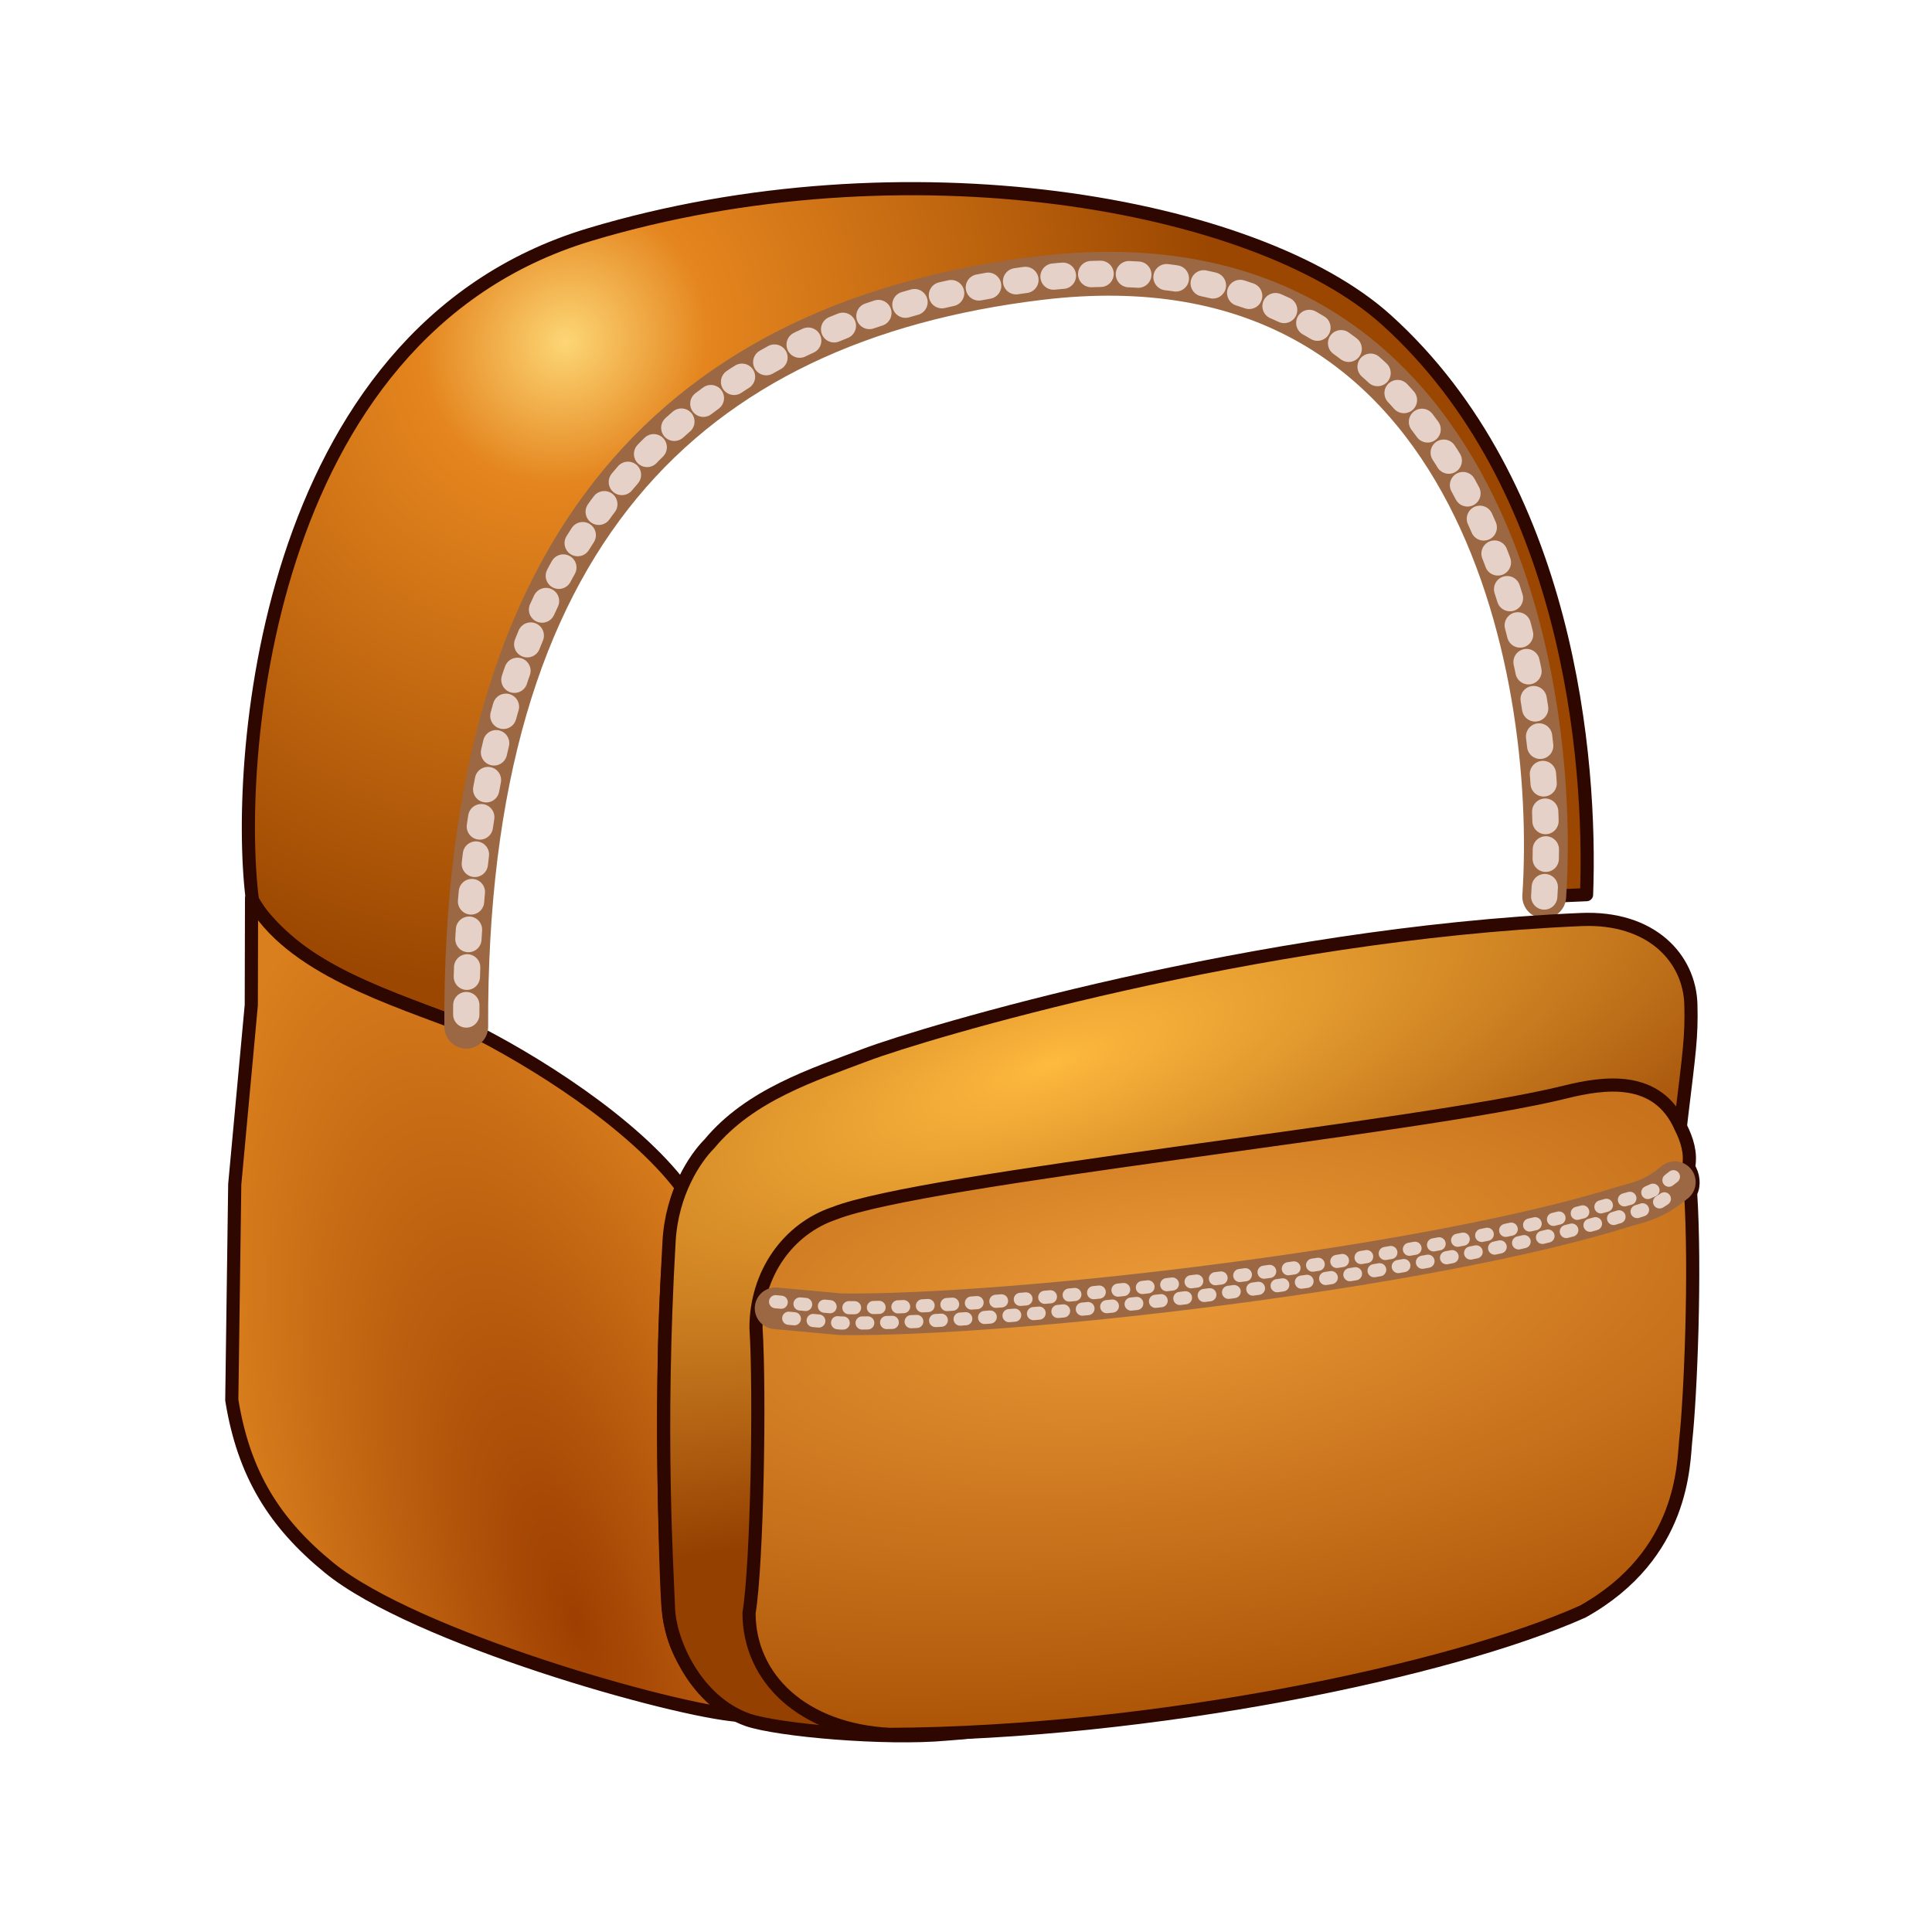
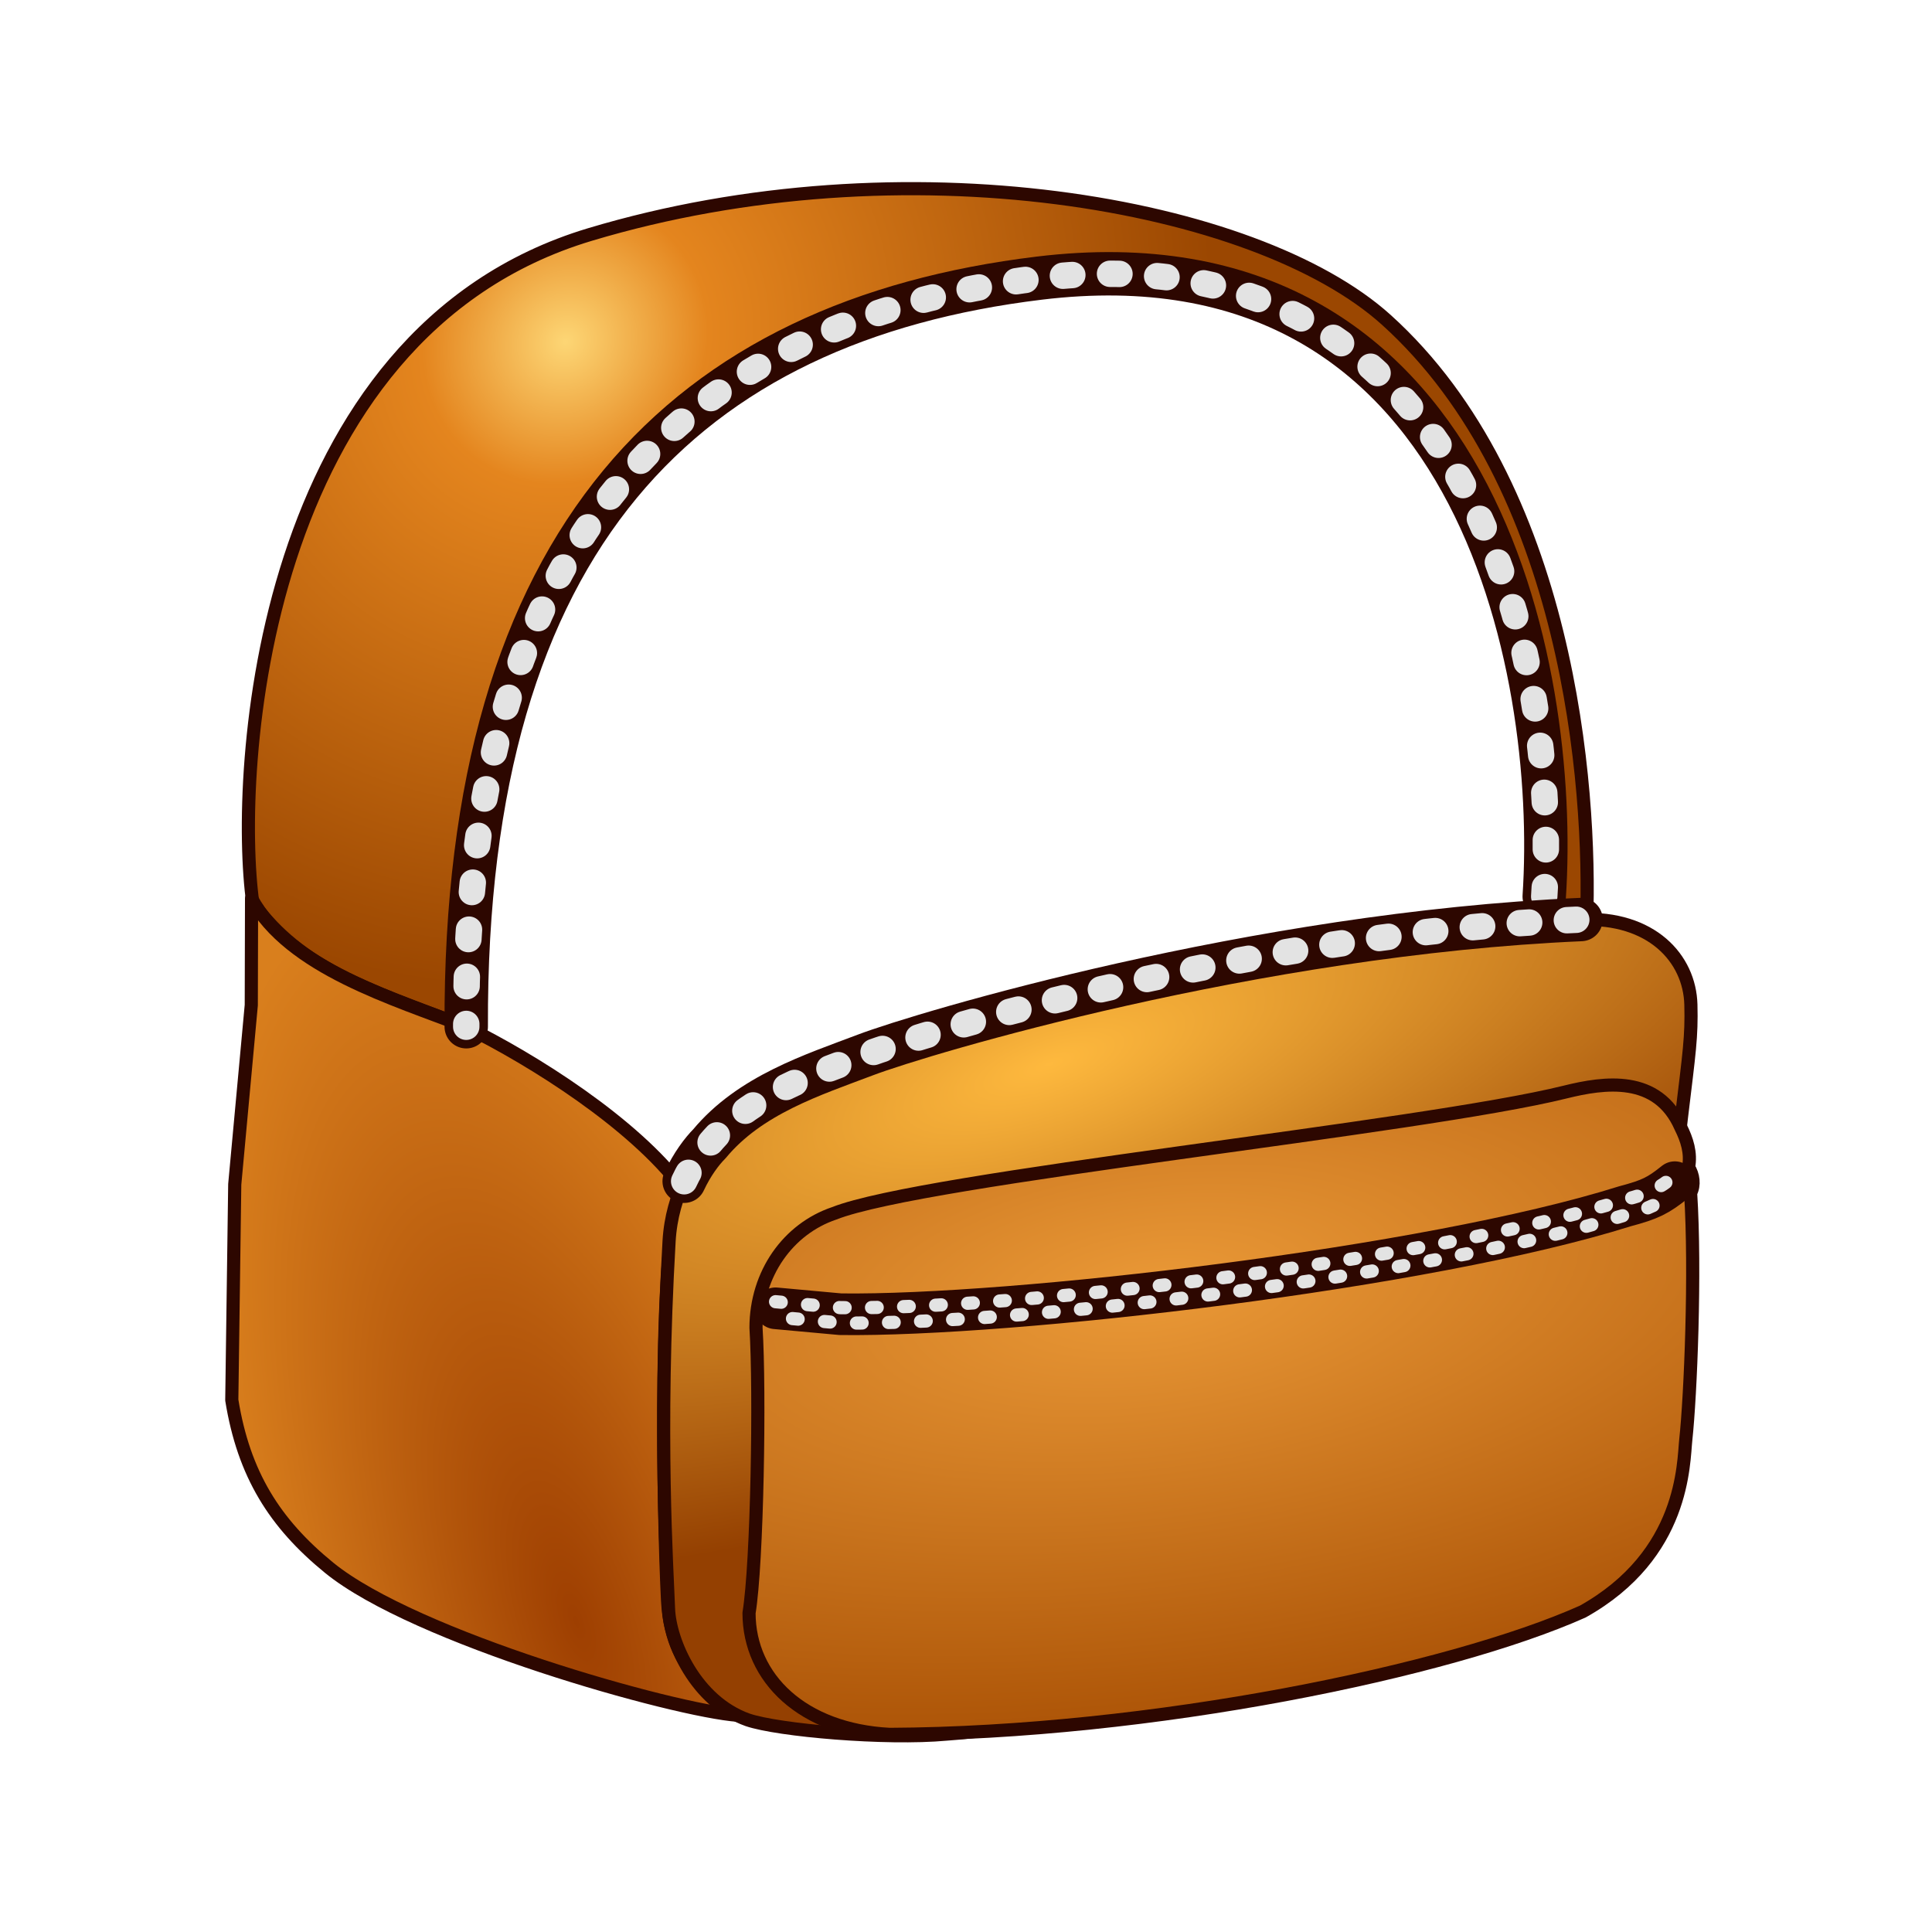
<svg xmlns="http://www.w3.org/2000/svg" xmlns:ns1="https://boxy-svg.com" width="1024px" height="1024px" viewBox="0 0 1024 1024">
  <defs>
    <ns1:export>
      <ns1:file format="png" path="AppIcon-16x16.png" width="16" height="16" />
      <ns1:file format="png" path="AppIcon-16x16@2x.png" width="32" height="32" />
      <ns1:file format="png" path="AppIcon-32x32.png" width="32" height="32" />
      <ns1:file format="png" path="AppIcon-32x32@2x.png" width="64" height="64" />
      <ns1:file format="png" path="AppIcon-128x128.png" width="128" height="128" />
      <ns1:file format="png" path="AppIcon-128x128@2x.png" width="256" height="256" />
      <ns1:file format="png" path="AppIcon-256x256.png" width="256" height="256" />
      <ns1:file format="png" path="AppIcon-256x256@2x.png" width="512" height="512" />
      <ns1:file format="png" path="AppIcon-512x512.png" width="512" height="512" />
      <ns1:file format="png" path="AppIcon-512x512@2x.png" width="1024" height="1024" />
    </ns1:export>
    <ns1:guide x="0" y="100" angle="90" />
    <ns1:guide x="0" y="920" angle="90" />
    <ns1:guide x="100" y="0" angle="0" />
    <ns1:guide x="920" y="0" angle="0" />
    <radialGradient gradientUnits="userSpaceOnUse" cx="393.031" cy="279.155" r="305.528" id="gradient-0" gradientTransform="matrix(0.764007, 0.764007, -0.82113, 0.82113, 228.6653, -348.3533)">
      <stop offset="0" style="stop-color: rgb(253, 214, 117);" />
      <stop offset="0.221" style="stop-color: rgb(228, 133, 30);" />
      <stop offset="1" style="stop-color: rgb(155, 71, 1);" />
    </radialGradient>
    <radialGradient gradientUnits="userSpaceOnUse" cx="402.386" cy="755.861" r="114.892" id="gradient-1" gradientTransform="matrix(1.277844, -0.413563, 1.069111, 3.303392, -1016.773, -1470.896)">
      <stop offset="0" style="stop-color: rgb(158, 63, 1);" />
      <stop offset="1" style="stop-color: rgb(217, 127, 29);" />
    </radialGradient>
    <radialGradient gradientUnits="userSpaceOnUse" cx="647.973" cy="600.198" r="234.456" id="gradient-3" gradientTransform="matrix(2.392104, -0.827581, 0.287721, 0.831649, -1166.674, 601.1943)">
      <stop offset="0" style="stop-color: rgb(254, 185, 62);" />
      <stop offset="1" style="stop-color: rgb(148, 64, 1);" />
    </radialGradient>
    <radialGradient gradientUnits="userSpaceOnUse" cx="701.975" cy="707.224" r="215.443" id="gradient-2" gradientTransform="matrix(2.78294, -0.375769, 0.15539, 1.15081, -1451.756, 133.9493)">
      <stop offset="0" style="stop-color: rgb(234, 153, 55);" />
      <stop offset="1" style="stop-color: rgb(166, 77, 2);" />
    </radialGradient>
  </defs>
-   <path id="path3" stroke="#2d0700" stroke-width="6px" d="M 247.116 544.191 C 193.008 523.785 159.703 513.379 133.995 478.638 C 124.436 410.262 136.791 177.108 312.619 124.318 C 478.824 74.416 665.694 107.181 734.768 169.522 C 831.543 256.864 843.597 402.54 840.915 474.189 L 818.472 475.164 C 826.508 353.937 782.255 119.327 550.791 147.424 C 364.326 170.06 246.034 283.717 247.116 544.191 Z" style="fill: url(&quot;#gradient-0&quot;); stroke-linecap: round; stroke-linejoin: round; stroke-width: 6.968;" />
+   <path id="path3" stroke="#2d0700" stroke-width="6px" d="M 247.116 544.191 C 193.008 523.785 159.703 513.379 133.995 478.638 C 124.436 410.262 136.791 177.108 312.619 124.318 C 478.824 74.416 665.694 107.181 734.768 169.522 C 831.543 256.864 843.597 417.166 840.915 488.815 L 818.472 489.79 C 826.508 368.563 782.255 119.327 550.791 147.424 C 364.326 170.06 246.034 283.717 247.116 544.191 Z" style="fill: url(&quot;#gradient-0&quot;); stroke-linecap: round; stroke-linejoin: round; stroke-width: 6.968;" />
  <path id="path4" d="M 133.33 476.182 L 133.186 532.721 L 124.419 627.715 L 122.855 742.063 C 129.196 781.408 145.608 807.423 174.445 830.944 C 219.812 867.947 357.32 906.714 391.301 909.161 C 385.492 898.737 356.083 891.803 353.814 848.282 C 351.545 804.762 348.46 650.429 361.472 629.556 C 335.717 595.267 282.623 561.776 246.964 544.243 C 209.15 529.426 153.351 513.21 133.33 476.182 Z" style="stroke-linecap: round; stroke-linejoin: round; stroke-width: 6.968; stroke: rgb(45, 7, 0); fill: url(&quot;#gradient-1&quot;);" />
  <g>
-     <path id="path-1" d="M 818.472 475.164 C 826.508 353.937 782.255 119.327 550.791 147.424 C 364.326 170.06 246.034 283.717 247.116 544.191" style="fill: none; stroke: rgb(156, 104, 67); stroke-linejoin: round; stroke-width: 23.225; stroke-linecap: round;" />
-     <path id="path-2" d="M 818.472 475.164 C 826.508 353.937 782.255 119.327 550.791 147.424 C 364.326 170.06 246.034 283.717 247.116 544.191" style="fill: none; stroke-linejoin: round; stroke-linecap: round; stroke: rgb(230, 209, 200); stroke-dasharray: 5, 15; stroke-width: 13.935;" />
+     <path id="path-1" d="M 818.472 475.164 C 826.508 353.937 782.255 119.327 550.791 147.424 C 364.326 170.06 246.034 283.717 247.116 544.191" style="fill: none; stroke-linejoin: round; stroke-linecap: round; stroke-width: 23px; stroke: rgb(45, 7, 0);" />
+     <path id="path-2" d="M 818.472 475.164 C 826.508 353.937 782.255 119.327 550.791 147.424 C 364.326 170.06 246.034 283.717 247.116 544.191" style="fill: none; stroke-linejoin: round; stroke-linecap: round; stroke-dasharray: 5, 20; stroke-width: 14px; stroke: rgb(227, 227, 227);" />
  </g>
  <g>
-     <path style="stroke-width: 6.968; stroke-linejoin: round; stroke-linecap: round; stroke: rgb(45, 7, 0); fill: url(&quot;#gradient-3&quot;);" d="M 354.625 657.858 C 356.11 632.09 368.423 613.836 376.006 606.226 C 397.493 580.326 430.812 569.714 458.764 559.12 C 488.919 547.69 665.237 494.836 837.972 487.374 C 875.26 485.764 895.585 507.895 896.205 532.513 C 896.636 549.642 895.367 557.62 891.161 592.513 C 883.29 657.811 889.266 762.344 881.775 785.706 C 872.069 824.132 839.485 844.32 812.869 852.981 C 789.964 863.976 569.766 914.648 501.678 919.111 C 469.174 922.09 412.473 917.073 396.303 911.566 C 368.754 901.786 354.935 870.127 354.321 852.429 C 353.63 832.528 348.74 759.966 354.625 657.858 Z" />
-     <path style="stroke-linecap: round; stroke-linejoin: round; stroke: rgb(45, 7, 0); stroke-width: 6.968; fill: url(&quot;#gradient-2&quot;);" d="M 396.999 854.914 C 401.347 828.611 402.853 737.664 400.693 703.694 C 400.76 674.989 417.804 651.32 442.114 643.106 C 489.536 624.324 753.294 597.744 829.599 578.803 C 850.349 573.653 878.572 569.592 890.817 597.446 C 894.099 604.013 896.431 611.081 894.969 618.725 C 897.551 622.723 898.253 628.126 896.056 632.225 C 898.761 673.955 896.027 739.817 893.503 763.068 C 892.17 775.346 892.992 823.893 838.881 854.17 C 768.54 885.612 610.588 918.588 471.442 919.254 C 425.623 916.86 397.064 889.666 396.999 854.914 Z" />
    <g>
-       <path style="fill: none; stroke-linejoin: round; stroke-linecap: round; stroke-width: 22.064; stroke: rgb(156, 104, 67);" d="M 411.076 693.419 L 445.496 696.566 C 535.825 697.748 757.004 672.202 861.177 639.371 C 874.784 635.758 878.815 633.69 887.703 626.578" />
-       <path style="fill: none; stroke-linejoin: round; stroke-linecap: round; stroke: rgb(230, 209, 199); stroke-dasharray: 3, 10; stroke-width: 6.968;" d="M 411.076 689.935 L 445.496 693.082 C 535.825 694.264 757.004 668.718 861.177 635.887 C 874.784 632.274 878.815 630.206 887.703 623.095" />
-       <path style="fill: none; stroke-linejoin: round; stroke-linecap: round; stroke: rgb(230, 209, 199); stroke-dasharray: 3, 10; stroke-width: 6.968; stroke-dashoffset: -7px;" d="M 411.076 698.064 L 445.496 701.211 C 535.825 702.393 757.004 676.847 861.177 644.016 C 874.784 640.403 878.815 638.335 887.703 631.223" />
+       <path style="stroke-width: 6.968; stroke-linejoin: round; stroke-linecap: round; stroke: rgb(45, 7, 0); fill: url(&quot;#gradient-3&quot;);" d="M 354.625 657.858 C 356.11 632.09 368.423 613.836 376.006 606.226 C 397.493 580.326 430.812 569.714 458.764 559.12 C 488.919 547.69 665.237 494.836 837.972 487.374 C 875.26 485.764 895.585 507.895 896.205 532.513 C 896.636 549.642 895.367 557.62 891.161 592.513 C 883.29 657.811 889.266 762.344 881.775 785.706 C 872.069 824.132 839.485 844.32 812.869 852.981 C 789.964 863.976 569.766 914.648 501.678 919.111 C 469.174 922.09 412.473 917.073 396.303 911.566 C 368.754 901.786 354.935 870.127 354.321 852.429 C 353.63 832.528 348.74 759.966 354.625 657.858 Z" />
+       <g>
+         <path style="stroke-linejoin: round; stroke-linecap: round; fill: none; stroke-width: 23px; stroke: rgb(45, 7, 0);" d="M 362.625 626.083 C 366.919 616.916 372.093 610.153 376.006 606.226 C 397.493 580.326 430.812 569.714 458.764 559.12 C 488.919 547.69 665.237 494.836 837.972 487.374" />
+         <path style="stroke-linejoin: round; stroke-linecap: round; fill: none; stroke-width: 14px; stroke-dasharray: 5, 20; stroke: rgb(227, 227, 227);" d="M 362.625 626.083 C 366.919 616.916 372.093 610.153 376.006 606.226 C 397.493 580.326 430.812 569.714 458.764 559.12 C 488.919 547.69 665.237 494.836 837.972 487.374" />
+       </g>
+     </g>
+     <g>
+       <path style="stroke-linecap: round; stroke-linejoin: round; stroke: rgb(45, 7, 0); stroke-width: 6.968; fill: url(&quot;#gradient-2&quot;);" d="M 396.999 854.914 C 401.347 828.611 402.853 737.664 400.693 703.694 C 400.76 674.989 417.804 651.32 442.114 643.106 C 489.536 624.324 753.294 597.744 829.599 578.803 C 850.349 573.653 878.572 569.592 890.817 597.446 C 894.099 604.013 896.431 611.081 894.969 618.725 C 897.551 622.723 898.253 628.126 896.056 632.225 C 898.761 673.955 896.027 739.817 893.503 763.068 C 892.17 775.346 892.992 823.893 838.881 854.17 C 768.54 885.612 610.588 918.588 471.442 919.254 C 425.623 916.86 397.064 889.666 396.999 854.914 Z" />
+       <g>
+         <path style="fill: none; stroke-linejoin: round; stroke-linecap: round; stroke-width: 22.064; stroke: rgb(45, 7, 0);" d="M 411.076 693.419 L 445.496 696.566 C 535.825 697.748 757.004 672.202 861.177 639.371 C 874.784 635.758 878.815 633.69 887.703 626.578" />
+         <path style="fill: none; stroke-linejoin: round; stroke-linecap: round; stroke-width: 7px; stroke-dasharray: 3, 14; stroke: rgb(227, 227, 227);" d="M 411.076 689.935 L 445.496 693.082 C 535.825 694.264 757.004 668.718 861.177 635.887 C 874.784 632.274 878.815 630.206 887.703 623.095" />
+         <path style="fill: none; stroke-linejoin: round; stroke-linecap: round; stroke-width: 7px; stroke-dasharray: 3, 14; stroke-dashoffset: -9px; stroke: rgb(227, 227, 227);" d="M 411.076 698.064 L 445.496 701.211 C 535.825 702.393 757.004 676.847 861.177 644.016 C 874.784 640.403 878.815 638.335 887.703 631.223" />
+       </g>
    </g>
  </g>
</svg>
